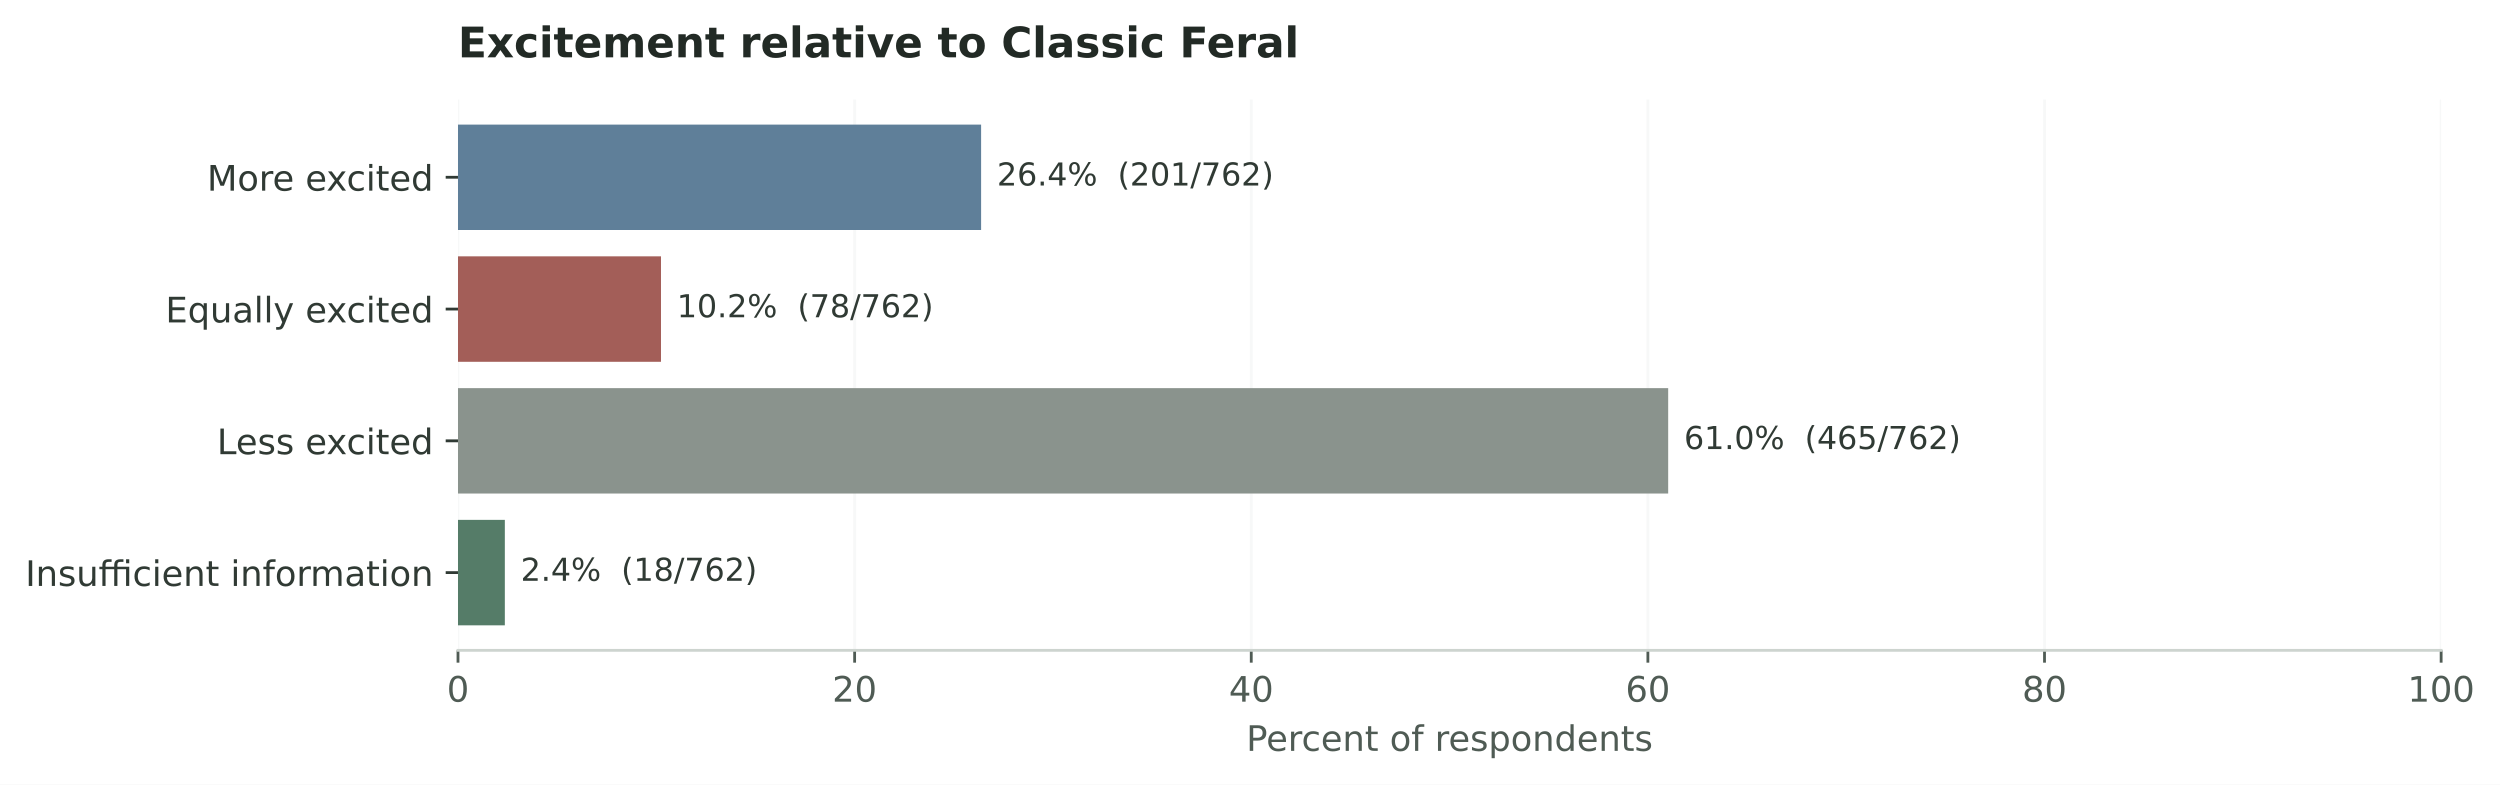
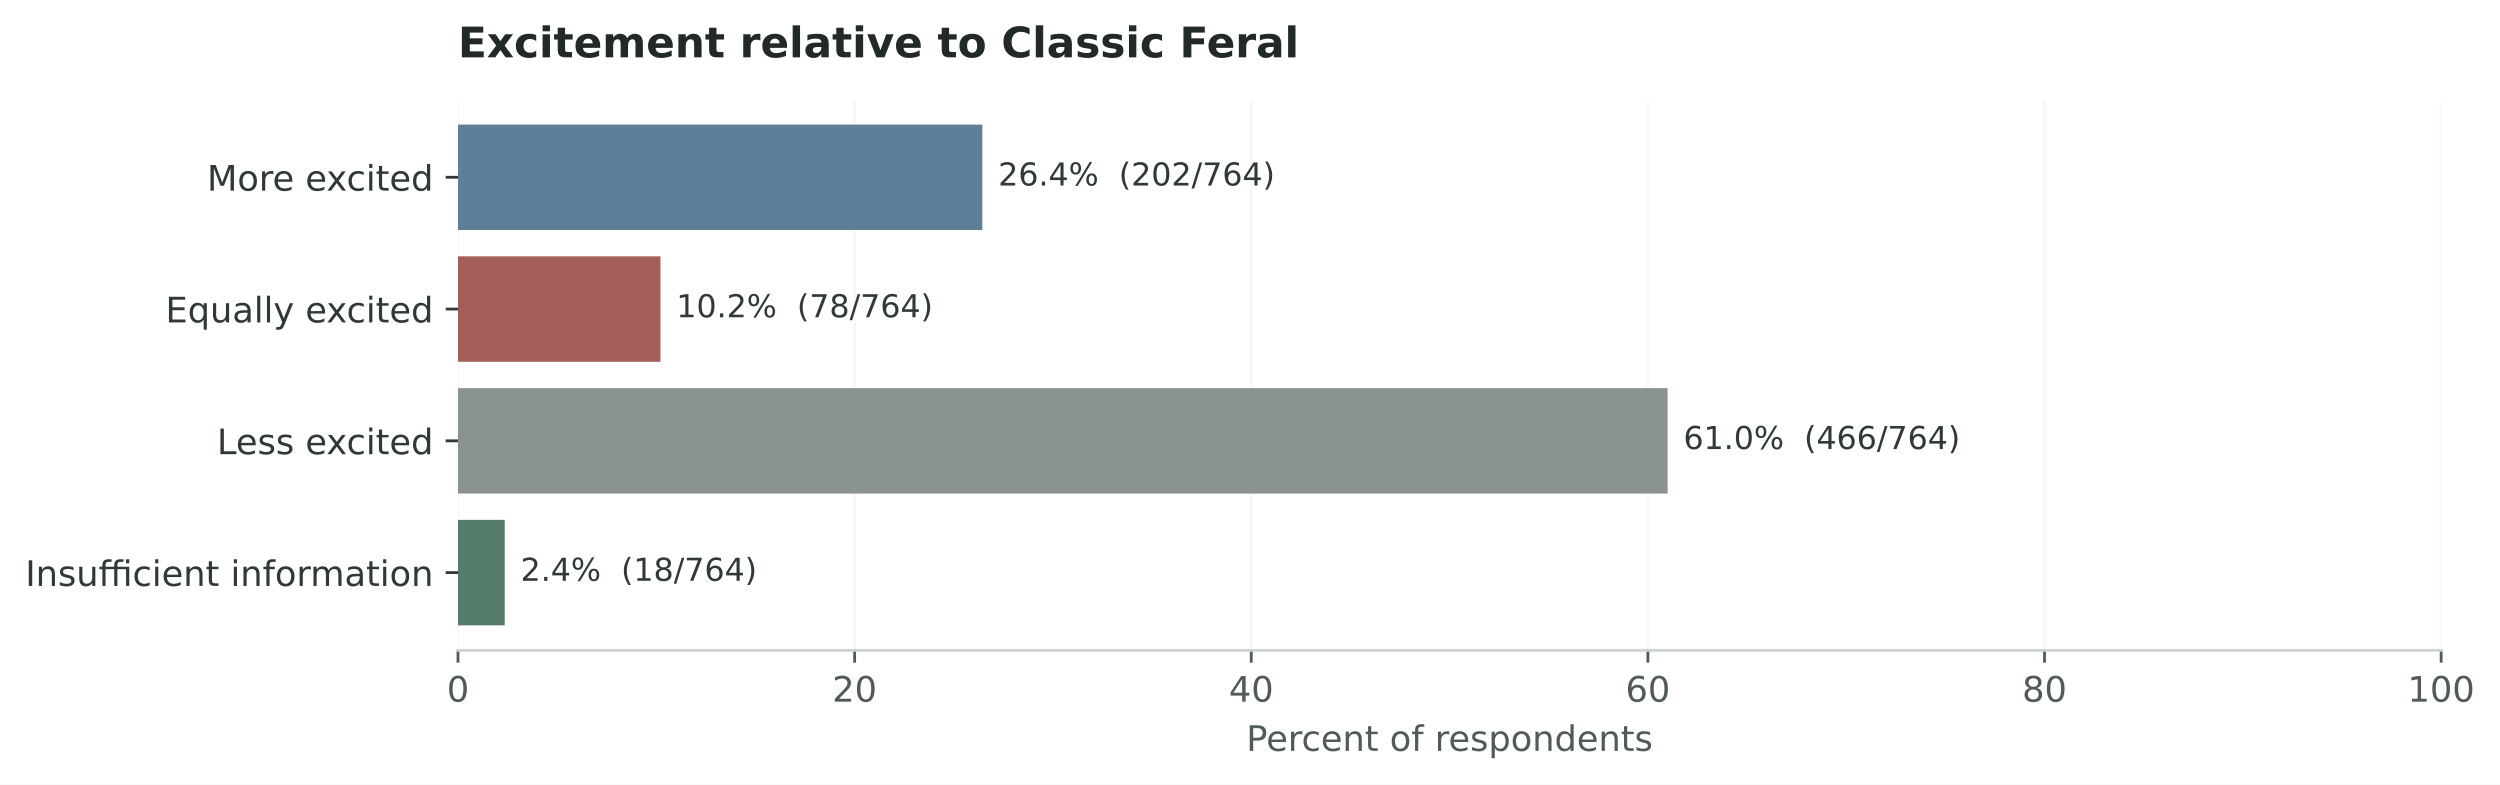
<svg xmlns="http://www.w3.org/2000/svg" xmlns:xlink="http://www.w3.org/1999/xlink" width="711.161pt" height="223.202pt" viewBox="0 0 711.161 223.202" version="1.1">
  <defs>
    <style type="text/css">*{stroke-linejoin: round; stroke-linecap: butt}</style>
  </defs>
  <g id="figure_1">
    <g id="patch_1">
      <path d="M 0 223.202 L 711.161 223.202 L 711.161 0 L 0 0 z " style="fill: #ffffff" />
    </g>
    <g id="axes_1">
      <g id="patch_2">
        <path d="M 130.283 185.001 L 694.417 185.001 L 694.417 28.318 L 130.283 28.318 z " style="fill: #ffffff" />
      </g>
      <g id="matplotlib.axis_1">
        <g id="xtick_1">
          <g id="line2d_1">
-             <path d="M 130.283 185.001 L 130.283 28.318 " clip-path="url(#p6530a998eb)" style="fill: none; stroke: #dbe0dc; stroke-opacity: 0.2; stroke-width: 0.8; stroke-linecap: square" />
+             <path d="M 130.283 185.001 L 130.283 28.318 " clip-path="url(#p66e6a5475f)" style="fill: none; stroke: #dbe0dc; stroke-opacity: 0.2; stroke-width: 0.8; stroke-linecap: square" />
          </g>
          <g id="line2d_2">
            <defs>
-               <path id="mf5e3c4f81d" d="M 0 0 L 0 3.5 " style="stroke: #4f5b54; stroke-width: 0.8" />
+               <path id="m653a124744" d="M 0 0 L 0 3.5 " style="stroke: #4f5b54; stroke-width: 0.8" />
            </defs>
            <g>
-               <use xlink:href="#mf5e3c4f81d" x="130.283" y="185.001" style="fill: #4f5b54; stroke: #4f5b54; stroke-width: 0.8" />
+               <use xlink:href="#m653a124744" x="130.283" y="185.001" style="fill: #4f5b54; stroke: #4f5b54; stroke-width: 0.8" />
            </g>
          </g>
          <g id="text_1">
            <g style="fill: #4f5b54" transform="translate(127.1016 199.5986) scale(0.1 -0.1)">
              <defs>
                <path id="DejaVuSans-13" d="M 2034 4250 Q 1547 4250 1301 3770 Q 1056 3291 1056 2328 Q 1056 1369 1301 889 Q 1547 409 2034 409 Q 2525 409 2770 889 Q 3016 1369 3016 2328 Q 3016 3291 2770 3770 Q 2525 4250 2034 4250 z M 2034 4750 Q 2819 4750 3233 4129 Q 3647 3509 3647 2328 Q 3647 1150 3233 529 Q 2819 -91 2034 -91 Q 1250 -91 836 529 Q 422 1150 422 2328 Q 422 3509 836 4129 Q 1250 4750 2034 4750 z " transform="scale(0.015625)" />
              </defs>
              <use xlink:href="#DejaVuSans-13" />
            </g>
          </g>
        </g>
        <g id="xtick_2">
          <g id="line2d_3">
-             <path d="M 243.11 185.001 L 243.11 28.318 " clip-path="url(#p6530a998eb)" style="fill: none; stroke: #dbe0dc; stroke-opacity: 0.2; stroke-width: 0.8; stroke-linecap: square" />
+             <path d="M 243.11 185.001 L 243.11 28.318 " clip-path="url(#p66e6a5475f)" style="fill: none; stroke: #dbe0dc; stroke-opacity: 0.2; stroke-width: 0.8; stroke-linecap: square" />
          </g>
          <g id="line2d_4">
            <g>
-               <use xlink:href="#mf5e3c4f81d" x="243.11" y="185.001" style="fill: #4f5b54; stroke: #4f5b54; stroke-width: 0.8" />
+               <use xlink:href="#m653a124744" x="243.11" y="185.001" style="fill: #4f5b54; stroke: #4f5b54; stroke-width: 0.8" />
            </g>
          </g>
          <g id="text_2">
            <g style="fill: #4f5b54" transform="translate(236.7472 199.5986) scale(0.1 -0.1)">
              <defs>
                <path id="DejaVuSans-15" d="M 1228 531 L 3431 531 L 3431 0 L 469 0 L 469 531 Q 828 903 1448 1529 Q 2069 2156 2228 2338 Q 2531 2678 2651 2914 Q 2772 3150 2772 3378 Q 2772 3750 2511 3984 Q 2250 4219 1831 4219 Q 1534 4219 1204 4116 Q 875 4013 500 3803 L 500 4441 Q 881 4594 1212 4672 Q 1544 4750 1819 4750 Q 2544 4750 2975 4387 Q 3406 4025 3406 3419 Q 3406 3131 3298 2873 Q 3191 2616 2906 2266 Q 2828 2175 2409 1742 Q 1991 1309 1228 531 z " transform="scale(0.015625)" />
              </defs>
              <use xlink:href="#DejaVuSans-15" />
              <use xlink:href="#DejaVuSans-13" transform="translate(63.625 0)" />
            </g>
          </g>
        </g>
        <g id="xtick_3">
          <g id="line2d_5">
-             <path d="M 355.937 185.001 L 355.937 28.318 " clip-path="url(#p6530a998eb)" style="fill: none; stroke: #dbe0dc; stroke-opacity: 0.2; stroke-width: 0.8; stroke-linecap: square" />
+             <path d="M 355.937 185.001 L 355.937 28.318 " clip-path="url(#p66e6a5475f)" style="fill: none; stroke: #dbe0dc; stroke-opacity: 0.2; stroke-width: 0.8; stroke-linecap: square" />
          </g>
          <g id="line2d_6">
            <g>
-               <use xlink:href="#mf5e3c4f81d" x="355.937" y="185.001" style="fill: #4f5b54; stroke: #4f5b54; stroke-width: 0.8" />
+               <use xlink:href="#m653a124744" x="355.937" y="185.001" style="fill: #4f5b54; stroke: #4f5b54; stroke-width: 0.8" />
            </g>
          </g>
          <g id="text_3">
            <g style="fill: #4f5b54" transform="translate(349.5741 199.5986) scale(0.1 -0.1)">
              <defs>
                <path id="DejaVuSans-17" d="M 2419 4116 L 825 1625 L 2419 1625 L 2419 4116 z M 2253 4666 L 3047 4666 L 3047 1625 L 3713 1625 L 3713 1100 L 3047 1100 L 3047 0 L 2419 0 L 2419 1100 L 313 1100 L 313 1709 L 2253 4666 z " transform="scale(0.015625)" />
              </defs>
              <use xlink:href="#DejaVuSans-17" />
              <use xlink:href="#DejaVuSans-13" transform="translate(63.625 0)" />
            </g>
          </g>
        </g>
        <g id="xtick_4">
          <g id="line2d_7">
-             <path d="M 468.763 185.001 L 468.763 28.318 " clip-path="url(#p6530a998eb)" style="fill: none; stroke: #dbe0dc; stroke-opacity: 0.2; stroke-width: 0.8; stroke-linecap: square" />
+             <path d="M 468.763 185.001 L 468.763 28.318 " clip-path="url(#p66e6a5475f)" style="fill: none; stroke: #dbe0dc; stroke-opacity: 0.2; stroke-width: 0.8; stroke-linecap: square" />
          </g>
          <g id="line2d_8">
            <g>
-               <use xlink:href="#mf5e3c4f81d" x="468.763" y="185.001" style="fill: #4f5b54; stroke: #4f5b54; stroke-width: 0.8" />
+               <use xlink:href="#m653a124744" x="468.763" y="185.001" style="fill: #4f5b54; stroke: #4f5b54; stroke-width: 0.8" />
            </g>
          </g>
          <g id="text_4">
            <g style="fill: #4f5b54" transform="translate(462.4009 199.5986) scale(0.1 -0.1)">
              <defs>
                <path id="DejaVuSans-19" d="M 2113 2584 Q 1688 2584 1439 2293 Q 1191 2003 1191 1497 Q 1191 994 1439 701 Q 1688 409 2113 409 Q 2538 409 2786 701 Q 3034 994 3034 1497 Q 3034 2003 2786 2293 Q 2538 2584 2113 2584 z M 3366 4563 L 3366 3988 Q 3128 4100 2886 4159 Q 2644 4219 2406 4219 Q 1781 4219 1451 3797 Q 1122 3375 1075 2522 Q 1259 2794 1537 2939 Q 1816 3084 2150 3084 Q 2853 3084 3261 2657 Q 3669 2231 3669 1497 Q 3669 778 3244 343 Q 2819 -91 2113 -91 Q 1303 -91 875 529 Q 447 1150 447 2328 Q 447 3434 972 4092 Q 1497 4750 2381 4750 Q 2619 4750 2861 4703 Q 3103 4656 3366 4563 z " transform="scale(0.015625)" />
              </defs>
              <use xlink:href="#DejaVuSans-19" />
              <use xlink:href="#DejaVuSans-13" transform="translate(63.625 0)" />
            </g>
          </g>
        </g>
        <g id="xtick_5">
          <g id="line2d_9">
-             <path d="M 581.59 185.001 L 581.59 28.318 " clip-path="url(#p6530a998eb)" style="fill: none; stroke: #dbe0dc; stroke-opacity: 0.2; stroke-width: 0.8; stroke-linecap: square" />
+             <path d="M 581.59 185.001 L 581.59 28.318 " clip-path="url(#p66e6a5475f)" style="fill: none; stroke: #dbe0dc; stroke-opacity: 0.2; stroke-width: 0.8; stroke-linecap: square" />
          </g>
          <g id="line2d_10">
            <g>
-               <use xlink:href="#mf5e3c4f81d" x="581.59" y="185.001" style="fill: #4f5b54; stroke: #4f5b54; stroke-width: 0.8" />
+               <use xlink:href="#m653a124744" x="581.59" y="185.001" style="fill: #4f5b54; stroke: #4f5b54; stroke-width: 0.8" />
            </g>
          </g>
          <g id="text_5">
            <g style="fill: #4f5b54" transform="translate(575.2278 199.5986) scale(0.1 -0.1)">
              <defs>
                <path id="DejaVuSans-1b" d="M 2034 2216 Q 1584 2216 1326 1975 Q 1069 1734 1069 1313 Q 1069 891 1326 650 Q 1584 409 2034 409 Q 2484 409 2743 651 Q 3003 894 3003 1313 Q 3003 1734 2745 1975 Q 2488 2216 2034 2216 z M 1403 2484 Q 997 2584 770 2862 Q 544 3141 544 3541 Q 544 4100 942 4425 Q 1341 4750 2034 4750 Q 2731 4750 3128 4425 Q 3525 4100 3525 3541 Q 3525 3141 3298 2862 Q 3072 2584 2669 2484 Q 3125 2378 3379 2068 Q 3634 1759 3634 1313 Q 3634 634 3220 271 Q 2806 -91 2034 -91 Q 1263 -91 848 271 Q 434 634 434 1313 Q 434 1759 690 2068 Q 947 2378 1403 2484 z M 1172 3481 Q 1172 3119 1398 2916 Q 1625 2713 2034 2713 Q 2441 2713 2670 2916 Q 2900 3119 2900 3481 Q 2900 3844 2670 4047 Q 2441 4250 2034 4250 Q 1625 4250 1398 4047 Q 1172 3844 1172 3481 z " transform="scale(0.015625)" />
              </defs>
              <use xlink:href="#DejaVuSans-1b" />
              <use xlink:href="#DejaVuSans-13" transform="translate(63.625 0)" />
            </g>
          </g>
        </g>
        <g id="xtick_6">
          <g id="line2d_11">
-             <path d="M 694.417 185.001 L 694.417 28.318 " clip-path="url(#p6530a998eb)" style="fill: none; stroke: #dbe0dc; stroke-opacity: 0.2; stroke-width: 0.8; stroke-linecap: square" />
+             <path d="M 694.417 185.001 L 694.417 28.318 " clip-path="url(#p66e6a5475f)" style="fill: none; stroke: #dbe0dc; stroke-opacity: 0.2; stroke-width: 0.8; stroke-linecap: square" />
          </g>
          <g id="line2d_12">
            <g>
-               <use xlink:href="#mf5e3c4f81d" x="694.417" y="185.001" style="fill: #4f5b54; stroke: #4f5b54; stroke-width: 0.8" />
+               <use xlink:href="#m653a124744" x="694.417" y="185.001" style="fill: #4f5b54; stroke: #4f5b54; stroke-width: 0.8" />
            </g>
          </g>
          <g id="text_6">
            <g style="fill: #4f5b54" transform="translate(684.8734 199.5986) scale(0.1 -0.1)">
              <defs>
                <path id="DejaVuSans-14" d="M 794 531 L 1825 531 L 1825 4091 L 703 3866 L 703 4441 L 1819 4666 L 2450 4666 L 2450 531 L 3481 531 L 3481 0 L 794 0 L 794 531 z " transform="scale(0.015625)" />
              </defs>
              <use xlink:href="#DejaVuSans-14" />
              <use xlink:href="#DejaVuSans-13" transform="translate(63.625 0)" />
              <use xlink:href="#DejaVuSans-13" transform="translate(127.25 0)" />
            </g>
          </g>
        </g>
        <g id="text_7">
          <g style="fill: #4f5b54" transform="translate(354.5258 213.5994) scale(0.1 -0.1)">
            <defs>
              <path id="DejaVuSans-33" d="M 1259 4147 L 1259 2394 L 2053 2394 Q 2494 2394 2734 2622 Q 2975 2850 2975 3272 Q 2975 3691 2734 3919 Q 2494 4147 2053 4147 L 1259 4147 z M 628 4666 L 2053 4666 Q 2838 4666 3239 4311 Q 3641 3956 3641 3272 Q 3641 2581 3239 2228 Q 2838 1875 2053 1875 L 1259 1875 L 1259 0 L 628 0 L 628 4666 z " transform="scale(0.015625)" />
              <path id="DejaVuSans-48" d="M 3597 1894 L 3597 1613 L 953 1613 Q 991 1019 1311 708 Q 1631 397 2203 397 Q 2534 397 2845 478 Q 3156 559 3463 722 L 3463 178 Q 3153 47 2828 -22 Q 2503 -91 2169 -91 Q 1331 -91 842 396 Q 353 884 353 1716 Q 353 2575 817 3079 Q 1281 3584 2069 3584 Q 2775 3584 3186 3129 Q 3597 2675 3597 1894 z M 3022 2063 Q 3016 2534 2758 2815 Q 2500 3097 2075 3097 Q 1594 3097 1305 2825 Q 1016 2553 972 2059 L 3022 2063 z " transform="scale(0.015625)" />
              <path id="DejaVuSans-55" d="M 2631 2963 Q 2534 3019 2420 3045 Q 2306 3072 2169 3072 Q 1681 3072 1420 2755 Q 1159 2438 1159 1844 L 1159 0 L 581 0 L 581 3500 L 1159 3500 L 1159 2956 Q 1341 3275 1631 3429 Q 1922 3584 2338 3584 Q 2397 3584 2469 3576 Q 2541 3569 2628 3553 L 2631 2963 z " transform="scale(0.015625)" />
              <path id="DejaVuSans-46" d="M 3122 3366 L 3122 2828 Q 2878 2963 2633 3030 Q 2388 3097 2138 3097 Q 1578 3097 1268 2742 Q 959 2388 959 1747 Q 959 1106 1268 751 Q 1578 397 2138 397 Q 2388 397 2633 464 Q 2878 531 3122 666 L 3122 134 Q 2881 22 2623 -34 Q 2366 -91 2075 -91 Q 1284 -91 818 406 Q 353 903 353 1747 Q 353 2603 823 3093 Q 1294 3584 2113 3584 Q 2378 3584 2631 3529 Q 2884 3475 3122 3366 z " transform="scale(0.015625)" />
              <path id="DejaVuSans-51" d="M 3513 2113 L 3513 0 L 2938 0 L 2938 2094 Q 2938 2591 2744 2837 Q 2550 3084 2163 3084 Q 1697 3084 1428 2787 Q 1159 2491 1159 1978 L 1159 0 L 581 0 L 581 3500 L 1159 3500 L 1159 2956 Q 1366 3272 1645 3428 Q 1925 3584 2291 3584 Q 2894 3584 3203 3211 Q 3513 2838 3513 2113 z " transform="scale(0.015625)" />
              <path id="DejaVuSans-57" d="M 1172 4494 L 1172 3500 L 2356 3500 L 2356 3053 L 1172 3053 L 1172 1153 Q 1172 725 1289 603 Q 1406 481 1766 481 L 2356 481 L 2356 0 L 1766 0 Q 1100 0 847 248 Q 594 497 594 1153 L 594 3053 L 172 3053 L 172 3500 L 594 3500 L 594 4494 L 1172 4494 z " transform="scale(0.015625)" />
              <path id="DejaVuSans-3" transform="scale(0.015625)" />
              <path id="DejaVuSans-52" d="M 1959 3097 Q 1497 3097 1228 2736 Q 959 2375 959 1747 Q 959 1119 1226 758 Q 1494 397 1959 397 Q 2419 397 2687 759 Q 2956 1122 2956 1747 Q 2956 2369 2687 2733 Q 2419 3097 1959 3097 z M 1959 3584 Q 2709 3584 3137 3096 Q 3566 2609 3566 1747 Q 3566 888 3137 398 Q 2709 -91 1959 -91 Q 1206 -91 779 398 Q 353 888 353 1747 Q 353 2609 779 3096 Q 1206 3584 1959 3584 z " transform="scale(0.015625)" />
              <path id="DejaVuSans-49" d="M 2375 4863 L 2375 4384 L 1825 4384 Q 1516 4384 1395 4259 Q 1275 4134 1275 3809 L 1275 3500 L 2222 3500 L 2222 3053 L 1275 3053 L 1275 0 L 697 0 L 697 3053 L 147 3053 L 147 3500 L 697 3500 L 697 3744 Q 697 4328 969 4595 Q 1241 4863 1831 4863 L 2375 4863 z " transform="scale(0.015625)" />
              <path id="DejaVuSans-56" d="M 2834 3397 L 2834 2853 Q 2591 2978 2328 3040 Q 2066 3103 1784 3103 Q 1356 3103 1142 2972 Q 928 2841 928 2578 Q 928 2378 1081 2264 Q 1234 2150 1697 2047 L 1894 2003 Q 2506 1872 2764 1633 Q 3022 1394 3022 966 Q 3022 478 2636 193 Q 2250 -91 1575 -91 Q 1294 -91 989 -36 Q 684 19 347 128 L 347 722 Q 666 556 975 473 Q 1284 391 1588 391 Q 1994 391 2212 530 Q 2431 669 2431 922 Q 2431 1156 2273 1281 Q 2116 1406 1581 1522 L 1381 1569 Q 847 1681 609 1914 Q 372 2147 372 2553 Q 372 3047 722 3315 Q 1072 3584 1716 3584 Q 2034 3584 2315 3537 Q 2597 3491 2834 3397 z " transform="scale(0.015625)" />
              <path id="DejaVuSans-53" d="M 1159 525 L 1159 -1331 L 581 -1331 L 581 3500 L 1159 3500 L 1159 2969 Q 1341 3281 1617 3432 Q 1894 3584 2278 3584 Q 2916 3584 3314 3078 Q 3713 2572 3713 1747 Q 3713 922 3314 415 Q 2916 -91 2278 -91 Q 1894 -91 1617 61 Q 1341 213 1159 525 z M 3116 1747 Q 3116 2381 2855 2742 Q 2594 3103 2138 3103 Q 1681 3103 1420 2742 Q 1159 2381 1159 1747 Q 1159 1113 1420 752 Q 1681 391 2138 391 Q 2594 391 2855 752 Q 3116 1113 3116 1747 z " transform="scale(0.015625)" />
              <path id="DejaVuSans-47" d="M 2906 2969 L 2906 4863 L 3481 4863 L 3481 0 L 2906 0 L 2906 525 Q 2725 213 2448 61 Q 2172 -91 1784 -91 Q 1150 -91 751 415 Q 353 922 353 1747 Q 353 2572 751 3078 Q 1150 3584 1784 3584 Q 2172 3584 2448 3432 Q 2725 3281 2906 2969 z M 947 1747 Q 947 1113 1208 752 Q 1469 391 1925 391 Q 2381 391 2643 752 Q 2906 1113 2906 1747 Q 2906 2381 2643 2742 Q 2381 3103 1925 3103 Q 1469 3103 1208 2742 Q 947 2381 947 1747 z " transform="scale(0.015625)" />
            </defs>
            <use xlink:href="#DejaVuSans-33" />
            <use xlink:href="#DejaVuSans-48" transform="translate(56.73438 0)" />
            <use xlink:href="#DejaVuSans-55" transform="translate(118.2656 0)" />
            <use xlink:href="#DejaVuSans-46" transform="translate(157.1719 0)" />
            <use xlink:href="#DejaVuSans-48" transform="translate(212.1562 0)" />
            <use xlink:href="#DejaVuSans-51" transform="translate(273.6875 0)" />
            <use xlink:href="#DejaVuSans-57" transform="translate(337.0625 0)" />
            <use xlink:href="#DejaVuSans-3" transform="translate(376.2656 0)" />
            <use xlink:href="#DejaVuSans-52" transform="translate(408.0469 0)" />
            <use xlink:href="#DejaVuSans-49" transform="translate(469.2344 0)" />
            <use xlink:href="#DejaVuSans-3" transform="translate(504.4375 0)" />
            <use xlink:href="#DejaVuSans-55" transform="translate(536.2188 0)" />
            <use xlink:href="#DejaVuSans-48" transform="translate(575.125 0)" />
            <use xlink:href="#DejaVuSans-56" transform="translate(636.6562 0)" />
            <use xlink:href="#DejaVuSans-53" transform="translate(688.75 0)" />
            <use xlink:href="#DejaVuSans-52" transform="translate(752.2344 0)" />
            <use xlink:href="#DejaVuSans-51" transform="translate(813.4219 0)" />
            <use xlink:href="#DejaVuSans-47" transform="translate(876.7969 0)" />
            <use xlink:href="#DejaVuSans-48" transform="translate(940.2812 0)" />
            <use xlink:href="#DejaVuSans-51" transform="translate(1001.812 0)" />
            <use xlink:href="#DejaVuSans-57" transform="translate(1065.188 0)" />
            <use xlink:href="#DejaVuSans-56" transform="translate(1104.391 0)" />
          </g>
        </g>
      </g>
      <g id="matplotlib.axis_2">
        <g id="ytick_1">
          <g id="line2d_13">
            <defs>
-               <path id="md94bf3938c" d="M 0 0 L -3.5 0 " style="stroke: #303a34; stroke-width: 0.8" />
+               <path id="m47c7467b12" d="M 0 0 L -3.5 0 " style="stroke: #303a34; stroke-width: 0.8" />
            </defs>
            <g>
-               <use xlink:href="#md94bf3938c" x="130.283" y="162.885" style="fill: #303a34; stroke: #303a34; stroke-width: 0.8" />
+               <use xlink:href="#m47c7467b12" x="130.283" y="162.885" style="fill: #303a34; stroke: #303a34; stroke-width: 0.8" />
            </g>
          </g>
          <g id="text_8">
            <g style="fill: #303a34" transform="translate(7.2 166.6846) scale(0.1 -0.1)">
              <defs>
                <path id="DejaVuSans-2c" d="M 628 4666 L 1259 4666 L 1259 0 L 628 0 L 628 4666 z " transform="scale(0.015625)" />
                <path id="DejaVuSans-58" d="M 544 1381 L 544 3500 L 1119 3500 L 1119 1403 Q 1119 906 1312 657 Q 1506 409 1894 409 Q 2359 409 2629 706 Q 2900 1003 2900 1516 L 2900 3500 L 3475 3500 L 3475 0 L 2900 0 L 2900 538 Q 2691 219 2414 64 Q 2138 -91 1772 -91 Q 1169 -91 856 284 Q 544 659 544 1381 z M 1991 3584 L 1991 3584 z " transform="scale(0.015625)" />
                <path id="DejaVuSans-13b1" d="M 2375 4863 L 2375 4384 L 1825 4384 Q 1516 4384 1394 4259 Q 1275 4134 1275 3809 L 1275 3500 L 2853 3500 L 2853 3744 Q 2853 4328 3125 4594 Q 3213 4681 3334 4741 Q 3578 4863 3988 4863 L 4531 4863 L 4531 4384 L 3981 4384 Q 3672 4384 3551 4259 Q 3431 4134 3431 3809 L 3431 3500 L 5588 3500 L 5588 0 L 5009 0 L 5009 3053 L 3431 3053 L 3431 0 L 2853 0 L 2853 3053 L 1275 3053 L 1275 0 L 697 0 L 697 3053 L 147 3053 L 147 3500 L 697 3500 L 697 3744 Q 697 4328 969 4595 Q 1241 4863 1831 4863 L 2375 4863 z M 5009 4856 L 5588 4856 L 5588 4128 L 5009 4128 L 5009 4856 z " transform="scale(0.015625)" />
                <path id="DejaVuSans-4c" d="M 603 3500 L 1178 3500 L 1178 0 L 603 0 L 603 3500 z M 603 4863 L 1178 4863 L 1178 4134 L 603 4134 L 603 4863 z " transform="scale(0.015625)" />
                <path id="DejaVuSans-50" d="M 3328 2828 Q 3544 3216 3844 3400 Q 4144 3584 4550 3584 Q 5097 3584 5394 3201 Q 5691 2819 5691 2113 L 5691 0 L 5113 0 L 5113 2094 Q 5113 2597 4934 2840 Q 4756 3084 4391 3084 Q 3944 3084 3684 2787 Q 3425 2491 3425 1978 L 3425 0 L 2847 0 L 2847 2094 Q 2847 2600 2669 2842 Q 2491 3084 2119 3084 Q 1678 3084 1418 2786 Q 1159 2488 1159 1978 L 1159 0 L 581 0 L 581 3500 L 1159 3500 L 1159 2956 Q 1356 3278 1631 3431 Q 1906 3584 2284 3584 Q 2666 3584 2933 3390 Q 3200 3197 3328 2828 z " transform="scale(0.015625)" />
                <path id="DejaVuSans-44" d="M 2194 1759 Q 1497 1759 1228 1600 Q 959 1441 959 1056 Q 959 750 1161 570 Q 1363 391 1709 391 Q 2188 391 2477 730 Q 2766 1069 2766 1631 L 2766 1759 L 2194 1759 z M 3341 1997 L 3341 0 L 2766 0 L 2766 531 Q 2569 213 2275 61 Q 1981 -91 1556 -91 Q 1019 -91 701 211 Q 384 513 384 1019 Q 384 1609 779 1909 Q 1175 2209 1959 2209 L 2766 2209 L 2766 2266 Q 2766 2663 2505 2880 Q 2244 3097 1772 3097 Q 1472 3097 1187 3025 Q 903 2953 641 2809 L 641 3341 Q 956 3463 1253 3523 Q 1550 3584 1831 3584 Q 2591 3584 2966 3190 Q 3341 2797 3341 1997 z " transform="scale(0.015625)" />
              </defs>
              <use xlink:href="#DejaVuSans-2c" />
              <use xlink:href="#DejaVuSans-51" transform="translate(29.5 0)" />
              <use xlink:href="#DejaVuSans-56" transform="translate(92.875 0)" />
              <use xlink:href="#DejaVuSans-58" transform="translate(144.9688 0)" />
              <use xlink:href="#DejaVuSans-13b1" transform="translate(208.3438 0)" />
              <use xlink:href="#DejaVuSans-46" transform="translate(305.0312 0)" />
              <use xlink:href="#DejaVuSans-4c" transform="translate(360.0156 0)" />
              <use xlink:href="#DejaVuSans-48" transform="translate(387.7969 0)" />
              <use xlink:href="#DejaVuSans-51" transform="translate(449.3281 0)" />
              <use xlink:href="#DejaVuSans-57" transform="translate(512.7031 0)" />
              <use xlink:href="#DejaVuSans-3" transform="translate(551.9062 0)" />
              <use xlink:href="#DejaVuSans-4c" transform="translate(583.6875 0)" />
              <use xlink:href="#DejaVuSans-51" transform="translate(611.4688 0)" />
              <use xlink:href="#DejaVuSans-49" transform="translate(674.8438 0)" />
              <use xlink:href="#DejaVuSans-52" transform="translate(710.0469 0)" />
              <use xlink:href="#DejaVuSans-55" transform="translate(771.2344 0)" />
              <use xlink:href="#DejaVuSans-50" transform="translate(810.5938 0)" />
              <use xlink:href="#DejaVuSans-44" transform="translate(908 0)" />
              <use xlink:href="#DejaVuSans-57" transform="translate(969.2812 0)" />
              <use xlink:href="#DejaVuSans-4c" transform="translate(1008.484 0)" />
              <use xlink:href="#DejaVuSans-52" transform="translate(1036.266 0)" />
              <use xlink:href="#DejaVuSans-51" transform="translate(1097.453 0)" />
            </g>
          </g>
        </g>
        <g id="ytick_2">
          <g id="line2d_14">
            <g>
-               <use xlink:href="#md94bf3938c" x="130.283" y="125.401" style="fill: #303a34; stroke: #303a34; stroke-width: 0.8" />
+               <use xlink:href="#m47c7467b12" x="130.283" y="125.401" style="fill: #303a34; stroke: #303a34; stroke-width: 0.8" />
            </g>
          </g>
          <g id="text_9">
            <g style="fill: #303a34" transform="translate(61.71563 129.2007) scale(0.1 -0.1)">
              <defs>
                <path id="DejaVuSans-2f" d="M 628 4666 L 1259 4666 L 1259 531 L 3531 531 L 3531 0 L 628 0 L 628 4666 z " transform="scale(0.015625)" />
                <path id="DejaVuSans-5b" d="M 3513 3500 L 2247 1797 L 3578 0 L 2900 0 L 1881 1375 L 863 0 L 184 0 L 1544 1831 L 300 3500 L 978 3500 L 1906 2253 L 2834 3500 L 3513 3500 z " transform="scale(0.015625)" />
              </defs>
              <use xlink:href="#DejaVuSans-2f" />
              <use xlink:href="#DejaVuSans-48" transform="translate(53.96875 0)" />
              <use xlink:href="#DejaVuSans-56" transform="translate(115.5 0)" />
              <use xlink:href="#DejaVuSans-56" transform="translate(167.5938 0)" />
              <use xlink:href="#DejaVuSans-3" transform="translate(219.6875 0)" />
              <use xlink:href="#DejaVuSans-48" transform="translate(251.4688 0)" />
              <use xlink:href="#DejaVuSans-5b" transform="translate(311.25 0)" />
              <use xlink:href="#DejaVuSans-46" transform="translate(368.6875 0)" />
              <use xlink:href="#DejaVuSans-4c" transform="translate(423.6719 0)" />
              <use xlink:href="#DejaVuSans-57" transform="translate(451.4531 0)" />
              <use xlink:href="#DejaVuSans-48" transform="translate(490.6562 0)" />
              <use xlink:href="#DejaVuSans-47" transform="translate(552.1875 0)" />
            </g>
          </g>
        </g>
        <g id="ytick_3">
          <g id="line2d_15">
            <g>
-               <use xlink:href="#md94bf3938c" x="130.283" y="87.918" style="fill: #303a34; stroke: #303a34; stroke-width: 0.8" />
+               <use xlink:href="#m47c7467b12" x="130.283" y="87.918" style="fill: #303a34; stroke: #303a34; stroke-width: 0.8" />
            </g>
          </g>
          <g id="text_10">
            <g style="fill: #303a34" transform="translate(47.07656 91.71679) scale(0.1 -0.1)">
              <defs>
                <path id="DejaVuSans-28" d="M 628 4666 L 3578 4666 L 3578 4134 L 1259 4134 L 1259 2753 L 3481 2753 L 3481 2222 L 1259 2222 L 1259 531 L 3634 531 L 3634 0 L 628 0 L 628 4666 z " transform="scale(0.015625)" />
                <path id="DejaVuSans-54" d="M 947 1747 Q 947 1113 1208 752 Q 1469 391 1925 391 Q 2381 391 2643 752 Q 2906 1113 2906 1747 Q 2906 2381 2643 2742 Q 2381 3103 1925 3103 Q 1469 3103 1208 2742 Q 947 2381 947 1747 z M 2906 525 Q 2725 213 2448 61 Q 2172 -91 1784 -91 Q 1150 -91 751 415 Q 353 922 353 1747 Q 353 2572 751 3078 Q 1150 3584 1784 3584 Q 2172 3584 2448 3432 Q 2725 3281 2906 2969 L 2906 3500 L 3481 3500 L 3481 -1331 L 2906 -1331 L 2906 525 z " transform="scale(0.015625)" />
                <path id="DejaVuSans-4f" d="M 603 4863 L 1178 4863 L 1178 0 L 603 0 L 603 4863 z " transform="scale(0.015625)" />
                <path id="DejaVuSans-5c" d="M 2059 -325 Q 1816 -950 1584 -1140 Q 1353 -1331 966 -1331 L 506 -1331 L 506 -850 L 844 -850 Q 1081 -850 1212 -737 Q 1344 -625 1503 -206 L 1606 56 L 191 3500 L 800 3500 L 1894 763 L 2988 3500 L 3597 3500 L 2059 -325 z " transform="scale(0.015625)" />
              </defs>
              <use xlink:href="#DejaVuSans-28" />
              <use xlink:href="#DejaVuSans-54" transform="translate(63.1875 0)" />
              <use xlink:href="#DejaVuSans-58" transform="translate(126.6719 0)" />
              <use xlink:href="#DejaVuSans-44" transform="translate(190.0469 0)" />
              <use xlink:href="#DejaVuSans-4f" transform="translate(251.3281 0)" />
              <use xlink:href="#DejaVuSans-4f" transform="translate(279.1094 0)" />
              <use xlink:href="#DejaVuSans-5c" transform="translate(306.8906 0)" />
              <use xlink:href="#DejaVuSans-3" transform="translate(366.0781 0)" />
              <use xlink:href="#DejaVuSans-48" transform="translate(397.8594 0)" />
              <use xlink:href="#DejaVuSans-5b" transform="translate(457.6406 0)" />
              <use xlink:href="#DejaVuSans-46" transform="translate(515.0781 0)" />
              <use xlink:href="#DejaVuSans-4c" transform="translate(570.0625 0)" />
              <use xlink:href="#DejaVuSans-57" transform="translate(597.8438 0)" />
              <use xlink:href="#DejaVuSans-48" transform="translate(637.0469 0)" />
              <use xlink:href="#DejaVuSans-47" transform="translate(698.5781 0)" />
            </g>
          </g>
        </g>
        <g id="ytick_4">
          <g id="line2d_16">
            <g>
-               <use xlink:href="#md94bf3938c" x="130.283" y="50.434" style="fill: #303a34; stroke: #303a34; stroke-width: 0.8" />
+               <use xlink:href="#m47c7467b12" x="130.283" y="50.434" style="fill: #303a34; stroke: #303a34; stroke-width: 0.8" />
            </g>
          </g>
          <g id="text_11">
            <g style="fill: #303a34" transform="translate(58.89375 54.23286) scale(0.1 -0.1)">
              <defs>
                <path id="DejaVuSans-30" d="M 628 4666 L 1569 4666 L 2759 1491 L 3956 4666 L 4897 4666 L 4897 0 L 4281 0 L 4281 4097 L 3078 897 L 2444 897 L 1241 4097 L 1241 0 L 628 0 L 628 4666 z " transform="scale(0.015625)" />
              </defs>
              <use xlink:href="#DejaVuSans-30" />
              <use xlink:href="#DejaVuSans-52" transform="translate(86.28125 0)" />
              <use xlink:href="#DejaVuSans-55" transform="translate(147.4688 0)" />
              <use xlink:href="#DejaVuSans-48" transform="translate(186.375 0)" />
              <use xlink:href="#DejaVuSans-3" transform="translate(247.9062 0)" />
              <use xlink:href="#DejaVuSans-48" transform="translate(279.6875 0)" />
              <use xlink:href="#DejaVuSans-5b" transform="translate(339.4688 0)" />
              <use xlink:href="#DejaVuSans-46" transform="translate(396.9062 0)" />
              <use xlink:href="#DejaVuSans-4c" transform="translate(451.8906 0)" />
              <use xlink:href="#DejaVuSans-57" transform="translate(479.6719 0)" />
              <use xlink:href="#DejaVuSans-48" transform="translate(518.875 0)" />
              <use xlink:href="#DejaVuSans-47" transform="translate(580.4062 0)" />
            </g>
          </g>
        </g>
      </g>
      <g id="patch_3">
-         <path d="M 130.283 177.879 L 143.609 177.879 L 143.609 147.892 L 130.283 147.892 z " clip-path="url(#p6530a998eb)" style="fill: #557c68" />
+         <path d="M 130.283 177.879 L 143.574 177.879 L 143.574 147.892 L 130.283 147.892 z " clip-path="url(#p66e6a5475f)" style="fill: #557c68" />
      </g>
      <g id="patch_4">
-         <path d="M 130.283 140.395 L 474.538 140.395 L 474.538 110.408 L 130.283 110.408 z " clip-path="url(#p6530a998eb)" style="fill: #8a938d" />
+         <path d="M 130.283 140.395 L 474.375 140.395 L 474.375 110.408 L 130.283 110.408 z " clip-path="url(#p66e6a5475f)" style="fill: #8a938d" />
      </g>
      <g id="patch_5">
-         <path d="M 130.283 102.911 L 188.029 102.911 L 188.029 72.924 L 130.283 72.924 z " clip-path="url(#p6530a998eb)" style="fill: #a35e58" />
+         <path d="M 130.283 102.911 L 187.878 102.911 L 187.878 72.924 L 130.283 72.924 z " clip-path="url(#p66e6a5475f)" style="fill: #a35e58" />
      </g>
      <g id="patch_6">
-         <path d="M 130.283 65.427 L 279.09 65.427 L 279.09 35.44 L 130.283 35.44 z " clip-path="url(#p6530a998eb)" style="fill: #5f7f99" />
+         <path d="M 130.283 65.427 L 279.439 65.427 L 279.439 35.44 L 130.283 35.44 z " clip-path="url(#p66e6a5475f)" style="fill: #5f7f99" />
      </g>
      <g id="patch_7">
        <path d="M 130.283 185.001 L 694.417 185.001 " style="fill: none; stroke: #cdd4cf; stroke-width: 0.8; stroke-linejoin: miter; stroke-linecap: square" />
      </g>
      <g id="text_12">
-         <g style="fill: #303a34" transform="translate(148.1219 165.2233) scale(0.09 -0.09)">
+         <g style="fill: #303a34" transform="translate(148.087 165.2233) scale(0.09 -0.09)">
          <defs>
            <path id="DejaVuSans-11" d="M 684 794 L 1344 794 L 1344 0 L 684 0 L 684 794 z " transform="scale(0.015625)" />
            <path id="DejaVuSans-8" d="M 4653 2053 Q 4381 2053 4226 1822 Q 4072 1591 4072 1178 Q 4072 772 4226 539 Q 4381 306 4653 306 Q 4919 306 5073 539 Q 5228 772 5228 1178 Q 5228 1588 5073 1820 Q 4919 2053 4653 2053 z M 4653 2450 Q 5147 2450 5437 2106 Q 5728 1763 5728 1178 Q 5728 594 5436 251 Q 5144 -91 4653 -91 Q 4153 -91 3862 251 Q 3572 594 3572 1178 Q 3572 1766 3864 2108 Q 4156 2450 4653 2450 z M 1428 4353 Q 1159 4353 1004 4120 Q 850 3888 850 3481 Q 850 3069 1003 2837 Q 1156 2606 1428 2606 Q 1700 2606 1854 2837 Q 2009 3069 2009 3481 Q 2009 3884 1853 4118 Q 1697 4353 1428 4353 z M 4250 4750 L 4750 4750 L 1831 -91 L 1331 -91 L 4250 4750 z M 1428 4750 Q 1922 4750 2215 4408 Q 2509 4066 2509 3481 Q 2509 2891 2217 2550 Q 1925 2209 1428 2209 Q 931 2209 642 2551 Q 353 2894 353 3481 Q 353 4063 643 4406 Q 934 4750 1428 4750 z " transform="scale(0.015625)" />
            <path id="DejaVuSans-b" d="M 1984 4856 Q 1566 4138 1362 3434 Q 1159 2731 1159 2009 Q 1159 1288 1364 580 Q 1569 -128 1984 -844 L 1484 -844 Q 1016 -109 783 600 Q 550 1309 550 2009 Q 550 2706 781 3412 Q 1013 4119 1484 4856 L 1984 4856 z " transform="scale(0.015625)" />
            <path id="DejaVuSans-12" d="M 1625 4666 L 2156 4666 L 531 -594 L 0 -594 L 1625 4666 z " transform="scale(0.015625)" />
            <path id="DejaVuSans-1a" d="M 525 4666 L 3525 4666 L 3525 4397 L 1831 0 L 1172 0 L 2766 4134 L 525 4134 L 525 4666 z " transform="scale(0.015625)" />
            <path id="DejaVuSans-c" d="M 513 4856 L 1013 4856 Q 1481 4119 1714 3412 Q 1947 2706 1947 2009 Q 1947 1309 1714 600 Q 1481 -109 1013 -844 L 513 -844 Q 928 -128 1133 580 Q 1338 1288 1338 2009 Q 1338 2731 1133 3434 Q 928 4138 513 4856 z " transform="scale(0.015625)" />
          </defs>
          <use xlink:href="#DejaVuSans-15" />
          <use xlink:href="#DejaVuSans-11" transform="translate(63.625 0)" />
          <use xlink:href="#DejaVuSans-17" transform="translate(95.40625 0)" />
          <use xlink:href="#DejaVuSans-8" transform="translate(159.0312 0)" />
          <use xlink:href="#DejaVuSans-3" transform="translate(254.0469 0)" />
          <use xlink:href="#DejaVuSans-3" transform="translate(285.8281 0)" />
          <use xlink:href="#DejaVuSans-b" transform="translate(317.6094 0)" />
          <use xlink:href="#DejaVuSans-14" transform="translate(356.625 0)" />
          <use xlink:href="#DejaVuSans-1b" transform="translate(420.25 0)" />
          <use xlink:href="#DejaVuSans-12" transform="translate(483.875 0)" />
          <use xlink:href="#DejaVuSans-1a" transform="translate(517.5625 0)" />
          <use xlink:href="#DejaVuSans-19" transform="translate(581.1875 0)" />
-           <use xlink:href="#DejaVuSans-15" transform="translate(644.8125 0)" />
+           <use xlink:href="#DejaVuSans-17" transform="translate(644.8125 0)" />
          <use xlink:href="#DejaVuSans-c" transform="translate(708.4375 0)" />
        </g>
      </g>
      <g id="text_13">
-         <g style="fill: #303a34" transform="translate(479.0511 127.7394) scale(0.09 -0.09)">
-           <defs>
-             <path id="DejaVuSans-18" d="M 691 4666 L 3169 4666 L 3169 4134 L 1269 4134 L 1269 2991 Q 1406 3038 1543 3061 Q 1681 3084 1819 3084 Q 2600 3084 3056 2656 Q 3513 2228 3513 1497 Q 3513 744 3044 326 Q 2575 -91 1722 -91 Q 1428 -91 1123 -41 Q 819 9 494 109 L 494 744 Q 775 591 1075 516 Q 1375 441 1709 441 Q 2250 441 2565 725 Q 2881 1009 2881 1497 Q 2881 1984 2565 2268 Q 2250 2553 1709 2553 Q 1456 2553 1204 2497 Q 953 2441 691 2322 L 691 4666 z " transform="scale(0.015625)" />
-           </defs>
+         <g style="fill: #303a34" transform="translate(478.8883 127.7394) scale(0.09 -0.09)">
          <use xlink:href="#DejaVuSans-19" />
          <use xlink:href="#DejaVuSans-14" transform="translate(63.625 0)" />
          <use xlink:href="#DejaVuSans-11" transform="translate(127.25 0)" />
          <use xlink:href="#DejaVuSans-13" transform="translate(159.0312 0)" />
          <use xlink:href="#DejaVuSans-8" transform="translate(222.6562 0)" />
          <use xlink:href="#DejaVuSans-3" transform="translate(317.6719 0)" />
          <use xlink:href="#DejaVuSans-3" transform="translate(349.4531 0)" />
          <use xlink:href="#DejaVuSans-b" transform="translate(381.2344 0)" />
          <use xlink:href="#DejaVuSans-17" transform="translate(420.25 0)" />
          <use xlink:href="#DejaVuSans-19" transform="translate(483.875 0)" />
-           <use xlink:href="#DejaVuSans-18" transform="translate(547.5 0)" />
+           <use xlink:href="#DejaVuSans-19" transform="translate(547.5 0)" />
          <use xlink:href="#DejaVuSans-12" transform="translate(611.125 0)" />
          <use xlink:href="#DejaVuSans-1a" transform="translate(644.8125 0)" />
          <use xlink:href="#DejaVuSans-19" transform="translate(708.4375 0)" />
-           <use xlink:href="#DejaVuSans-15" transform="translate(772.0625 0)" />
+           <use xlink:href="#DejaVuSans-17" transform="translate(772.0625 0)" />
          <use xlink:href="#DejaVuSans-c" transform="translate(835.6875 0)" />
        </g>
      </g>
      <g id="text_14">
-         <g style="fill: #303a34" transform="translate(192.5419 90.25546) scale(0.09 -0.09)">
+         <g style="fill: #303a34" transform="translate(192.3908 90.25546) scale(0.09 -0.09)">
          <use xlink:href="#DejaVuSans-14" />
          <use xlink:href="#DejaVuSans-13" transform="translate(63.625 0)" />
          <use xlink:href="#DejaVuSans-11" transform="translate(127.25 0)" />
          <use xlink:href="#DejaVuSans-15" transform="translate(159.0312 0)" />
          <use xlink:href="#DejaVuSans-8" transform="translate(222.6562 0)" />
          <use xlink:href="#DejaVuSans-3" transform="translate(317.6719 0)" />
          <use xlink:href="#DejaVuSans-3" transform="translate(349.4531 0)" />
          <use xlink:href="#DejaVuSans-b" transform="translate(381.2344 0)" />
          <use xlink:href="#DejaVuSans-1a" transform="translate(420.25 0)" />
          <use xlink:href="#DejaVuSans-1b" transform="translate(483.875 0)" />
          <use xlink:href="#DejaVuSans-12" transform="translate(547.5 0)" />
          <use xlink:href="#DejaVuSans-1a" transform="translate(581.1875 0)" />
          <use xlink:href="#DejaVuSans-19" transform="translate(644.8125 0)" />
-           <use xlink:href="#DejaVuSans-15" transform="translate(708.4375 0)" />
+           <use xlink:href="#DejaVuSans-17" transform="translate(708.4375 0)" />
          <use xlink:href="#DejaVuSans-c" transform="translate(772.0625 0)" />
        </g>
      </g>
      <g id="text_15">
-         <g style="fill: #303a34" transform="translate(283.603 52.77153) scale(0.09 -0.09)">
+         <g style="fill: #303a34" transform="translate(283.9518 52.77153) scale(0.09 -0.09)">
          <use xlink:href="#DejaVuSans-15" />
          <use xlink:href="#DejaVuSans-19" transform="translate(63.625 0)" />
          <use xlink:href="#DejaVuSans-11" transform="translate(127.25 0)" />
          <use xlink:href="#DejaVuSans-17" transform="translate(159.0312 0)" />
          <use xlink:href="#DejaVuSans-8" transform="translate(222.6562 0)" />
          <use xlink:href="#DejaVuSans-3" transform="translate(317.6719 0)" />
          <use xlink:href="#DejaVuSans-3" transform="translate(349.4531 0)" />
          <use xlink:href="#DejaVuSans-b" transform="translate(381.2344 0)" />
          <use xlink:href="#DejaVuSans-15" transform="translate(420.25 0)" />
          <use xlink:href="#DejaVuSans-13" transform="translate(483.875 0)" />
-           <use xlink:href="#DejaVuSans-14" transform="translate(547.5 0)" />
+           <use xlink:href="#DejaVuSans-15" transform="translate(547.5 0)" />
          <use xlink:href="#DejaVuSans-12" transform="translate(611.125 0)" />
          <use xlink:href="#DejaVuSans-1a" transform="translate(644.8125 0)" />
          <use xlink:href="#DejaVuSans-19" transform="translate(708.4375 0)" />
-           <use xlink:href="#DejaVuSans-15" transform="translate(772.0625 0)" />
+           <use xlink:href="#DejaVuSans-17" transform="translate(772.0625 0)" />
          <use xlink:href="#DejaVuSans-c" transform="translate(835.6875 0)" />
        </g>
      </g>
      <g id="text_16">
        <g style="fill: #222a25" transform="translate(130.2828 16.31812) scale(0.12 -0.12)">
          <defs>
            <path id="DejaVuSans-Bold-28" d="M 588 4666 L 3834 4666 L 3834 3756 L 1791 3756 L 1791 2888 L 3713 2888 L 3713 1978 L 1791 1978 L 1791 909 L 3903 909 L 3903 0 L 588 0 L 588 4666 z " transform="scale(0.015625)" />
            <path id="DejaVuSans-Bold-5b" d="M 1422 1791 L 159 3500 L 1344 3500 L 2059 2463 L 2784 3500 L 3969 3500 L 2706 1797 L 4031 0 L 2847 0 L 2059 1106 L 1281 0 L 97 0 L 1422 1791 z " transform="scale(0.015625)" />
            <path id="DejaVuSans-Bold-46" d="M 3366 3391 L 3366 2478 Q 3138 2634 2908 2709 Q 2678 2784 2431 2784 Q 1963 2784 1702 2511 Q 1441 2238 1441 1747 Q 1441 1256 1702 982 Q 1963 709 2431 709 Q 2694 709 2930 787 Q 3166 866 3366 1019 L 3366 103 Q 3103 6 2833 -42 Q 2563 -91 2291 -91 Q 1344 -91 809 395 Q 275 881 275 1747 Q 275 2613 809 3098 Q 1344 3584 2291 3584 Q 2566 3584 2833 3536 Q 3100 3488 3366 3391 z " transform="scale(0.015625)" />
            <path id="DejaVuSans-Bold-4c" d="M 538 3500 L 1656 3500 L 1656 0 L 538 0 L 538 3500 z M 538 4863 L 1656 4863 L 1656 3950 L 538 3950 L 538 4863 z " transform="scale(0.015625)" />
            <path id="DejaVuSans-Bold-57" d="M 1759 4494 L 1759 3500 L 2913 3500 L 2913 2700 L 1759 2700 L 1759 1216 Q 1759 972 1856 886 Q 1953 800 2241 800 L 2816 800 L 2816 0 L 1856 0 Q 1194 0 917 276 Q 641 553 641 1216 L 641 2700 L 84 2700 L 84 3500 L 641 3500 L 641 4494 L 1759 4494 z " transform="scale(0.015625)" />
            <path id="DejaVuSans-Bold-48" d="M 4031 1759 L 4031 1441 L 1416 1441 Q 1456 1047 1700 850 Q 1944 653 2381 653 Q 2734 653 3104 758 Q 3475 863 3866 1075 L 3866 213 Q 3469 63 3072 -14 Q 2675 -91 2278 -91 Q 1328 -91 801 392 Q 275 875 275 1747 Q 275 2603 792 3093 Q 1309 3584 2216 3584 Q 3041 3584 3536 3087 Q 4031 2591 4031 1759 z M 2881 2131 Q 2881 2450 2695 2645 Q 2509 2841 2209 2841 Q 1884 2841 1681 2658 Q 1478 2475 1428 2131 L 2881 2131 z " transform="scale(0.015625)" />
            <path id="DejaVuSans-Bold-50" d="M 3781 2919 Q 3994 3244 4286 3414 Q 4578 3584 4928 3584 Q 5531 3584 5847 3212 Q 6163 2841 6163 2131 L 6163 0 L 5038 0 L 5038 1825 Q 5041 1866 5042 1909 Q 5044 1953 5044 2034 Q 5044 2406 4934 2573 Q 4825 2741 4581 2741 Q 4263 2741 4089 2478 Q 3916 2216 3909 1719 L 3909 0 L 2784 0 L 2784 1825 Q 2784 2406 2684 2573 Q 2584 2741 2328 2741 Q 2006 2741 1831 2477 Q 1656 2213 1656 1722 L 1656 0 L 531 0 L 531 3500 L 1656 3500 L 1656 2988 Q 1863 3284 2130 3434 Q 2397 3584 2719 3584 Q 3081 3584 3359 3409 Q 3638 3234 3781 2919 z " transform="scale(0.015625)" />
            <path id="DejaVuSans-Bold-51" d="M 4056 2131 L 4056 0 L 2931 0 L 2931 347 L 2931 1631 Q 2931 2084 2911 2256 Q 2891 2428 2841 2509 Q 2775 2619 2662 2680 Q 2550 2741 2406 2741 Q 2056 2741 1856 2470 Q 1656 2200 1656 1722 L 1656 0 L 538 0 L 538 3500 L 1656 3500 L 1656 2988 Q 1909 3294 2193 3439 Q 2478 3584 2822 3584 Q 3428 3584 3742 3212 Q 4056 2841 4056 2131 z " transform="scale(0.015625)" />
            <path id="DejaVuSans-Bold-3" transform="scale(0.015625)" />
            <path id="DejaVuSans-Bold-55" d="M 3138 2547 Q 2991 2616 2845 2648 Q 2700 2681 2553 2681 Q 2122 2681 1889 2404 Q 1656 2128 1656 1613 L 1656 0 L 538 0 L 538 3500 L 1656 3500 L 1656 2925 Q 1872 3269 2151 3426 Q 2431 3584 2822 3584 Q 2878 3584 2943 3579 Q 3009 3575 3134 3559 L 3138 2547 z " transform="scale(0.015625)" />
            <path id="DejaVuSans-Bold-4f" d="M 538 4863 L 1656 4863 L 1656 0 L 538 0 L 538 4863 z " transform="scale(0.015625)" />
            <path id="DejaVuSans-Bold-44" d="M 2106 1575 Q 1756 1575 1579 1456 Q 1403 1338 1403 1106 Q 1403 894 1545 773 Q 1688 653 1941 653 Q 2256 653 2472 879 Q 2688 1106 2688 1447 L 2688 1575 L 2106 1575 z M 3816 1997 L 3816 0 L 2688 0 L 2688 519 Q 2463 200 2181 54 Q 1900 -91 1497 -91 Q 953 -91 614 226 Q 275 544 275 1050 Q 275 1666 698 1953 Q 1122 2241 2028 2241 L 2688 2241 L 2688 2328 Q 2688 2594 2478 2717 Q 2269 2841 1825 2841 Q 1466 2841 1156 2769 Q 847 2697 581 2553 L 581 3406 Q 941 3494 1303 3539 Q 1666 3584 2028 3584 Q 2975 3584 3395 3211 Q 3816 2838 3816 1997 z " transform="scale(0.015625)" />
            <path id="DejaVuSans-Bold-59" d="M 97 3500 L 1216 3500 L 2088 1081 L 2956 3500 L 4078 3500 L 2700 0 L 1472 0 L 97 3500 z " transform="scale(0.015625)" />
            <path id="DejaVuSans-Bold-52" d="M 2203 2784 Q 1831 2784 1636 2517 Q 1441 2250 1441 1747 Q 1441 1244 1636 976 Q 1831 709 2203 709 Q 2569 709 2762 976 Q 2956 1244 2956 1747 Q 2956 2250 2762 2517 Q 2569 2784 2203 2784 z M 2203 3584 Q 3106 3584 3614 3096 Q 4122 2609 4122 1747 Q 4122 884 3614 396 Q 3106 -91 2203 -91 Q 1297 -91 786 396 Q 275 884 275 1747 Q 275 2609 786 3096 Q 1297 3584 2203 3584 z " transform="scale(0.015625)" />
            <path id="DejaVuSans-Bold-26" d="M 4288 256 Q 3956 84 3597 -3 Q 3238 -91 2847 -91 Q 1681 -91 1000 561 Q 319 1213 319 2328 Q 319 3447 1000 4098 Q 1681 4750 2847 4750 Q 3238 4750 3597 4662 Q 3956 4575 4288 4403 L 4288 3438 Q 3953 3666 3628 3772 Q 3303 3878 2944 3878 Q 2300 3878 1931 3465 Q 1563 3053 1563 2328 Q 1563 1606 1931 1193 Q 2300 781 2944 781 Q 3303 781 3628 887 Q 3953 994 4288 1222 L 4288 256 z " transform="scale(0.015625)" />
            <path id="DejaVuSans-Bold-56" d="M 3272 3391 L 3272 2541 Q 2913 2691 2578 2766 Q 2244 2841 1947 2841 Q 1628 2841 1473 2761 Q 1319 2681 1319 2516 Q 1319 2381 1436 2309 Q 1553 2238 1856 2203 L 2053 2175 Q 2913 2066 3209 1816 Q 3506 1566 3506 1031 Q 3506 472 3093 190 Q 2681 -91 1863 -91 Q 1516 -91 1145 -36 Q 775 19 384 128 L 384 978 Q 719 816 1070 734 Q 1422 653 1784 653 Q 2113 653 2278 743 Q 2444 834 2444 1013 Q 2444 1163 2330 1236 Q 2216 1309 1875 1350 L 1678 1375 Q 931 1469 631 1722 Q 331 1975 331 2491 Q 331 3047 712 3315 Q 1094 3584 1881 3584 Q 2191 3584 2531 3537 Q 2872 3491 3272 3391 z " transform="scale(0.015625)" />
            <path id="DejaVuSans-Bold-29" d="M 588 4666 L 3834 4666 L 3834 3756 L 1791 3756 L 1791 2888 L 3713 2888 L 3713 1978 L 1791 1978 L 1791 0 L 588 0 L 588 4666 z " transform="scale(0.015625)" />
          </defs>
          <use xlink:href="#DejaVuSans-Bold-28" />
          <use xlink:href="#DejaVuSans-Bold-5b" transform="translate(68.3125 0)" />
          <use xlink:href="#DejaVuSans-Bold-46" transform="translate(132.8125 0)" />
          <use xlink:href="#DejaVuSans-Bold-4c" transform="translate(192.0938 0)" />
          <use xlink:href="#DejaVuSans-Bold-57" transform="translate(226.375 0)" />
          <use xlink:href="#DejaVuSans-Bold-48" transform="translate(274.1719 0)" />
          <use xlink:href="#DejaVuSans-Bold-50" transform="translate(342 0)" />
          <use xlink:href="#DejaVuSans-Bold-48" transform="translate(446.2031 0)" />
          <use xlink:href="#DejaVuSans-Bold-51" transform="translate(514.0312 0)" />
          <use xlink:href="#DejaVuSans-Bold-57" transform="translate(585.2188 0)" />
          <use xlink:href="#DejaVuSans-Bold-3" transform="translate(633.0156 0)" />
          <use xlink:href="#DejaVuSans-Bold-55" transform="translate(667.8281 0)" />
          <use xlink:href="#DejaVuSans-Bold-48" transform="translate(717.1406 0)" />
          <use xlink:href="#DejaVuSans-Bold-4f" transform="translate(784.9688 0)" />
          <use xlink:href="#DejaVuSans-Bold-44" transform="translate(819.25 0)" />
          <use xlink:href="#DejaVuSans-Bold-57" transform="translate(886.7344 0)" />
          <use xlink:href="#DejaVuSans-Bold-4c" transform="translate(934.5312 0)" />
          <use xlink:href="#DejaVuSans-Bold-59" transform="translate(968.8125 0)" />
          <use xlink:href="#DejaVuSans-Bold-48" transform="translate(1034 0)" />
          <use xlink:href="#DejaVuSans-Bold-3" transform="translate(1101.828 0)" />
          <use xlink:href="#DejaVuSans-Bold-57" transform="translate(1136.641 0)" />
          <use xlink:href="#DejaVuSans-Bold-52" transform="translate(1184.438 0)" />
          <use xlink:href="#DejaVuSans-Bold-3" transform="translate(1253.141 0)" />
          <use xlink:href="#DejaVuSans-Bold-26" transform="translate(1287.953 0)" />
          <use xlink:href="#DejaVuSans-Bold-4f" transform="translate(1361.344 0)" />
          <use xlink:href="#DejaVuSans-Bold-44" transform="translate(1395.625 0)" />
          <use xlink:href="#DejaVuSans-Bold-56" transform="translate(1463.109 0)" />
          <use xlink:href="#DejaVuSans-Bold-56" transform="translate(1522.625 0)" />
          <use xlink:href="#DejaVuSans-Bold-4c" transform="translate(1582.141 0)" />
          <use xlink:href="#DejaVuSans-Bold-46" transform="translate(1616.422 0)" />
          <use xlink:href="#DejaVuSans-Bold-3" transform="translate(1675.703 0)" />
          <use xlink:href="#DejaVuSans-Bold-29" transform="translate(1710.516 0)" />
          <use xlink:href="#DejaVuSans-Bold-48" transform="translate(1774.781 0)" />
          <use xlink:href="#DejaVuSans-Bold-55" transform="translate(1842.609 0)" />
          <use xlink:href="#DejaVuSans-Bold-44" transform="translate(1891.922 0)" />
          <use xlink:href="#DejaVuSans-Bold-4f" transform="translate(1959.406 0)" />
        </g>
      </g>
    </g>
  </g>
  <defs>
-     <clipPath id="p6530a998eb">
+     <clipPath id="p66e6a5475f">
      <rect x="130.283" y="28.318" width="564.134" height="156.683" />
    </clipPath>
  </defs>
</svg>
